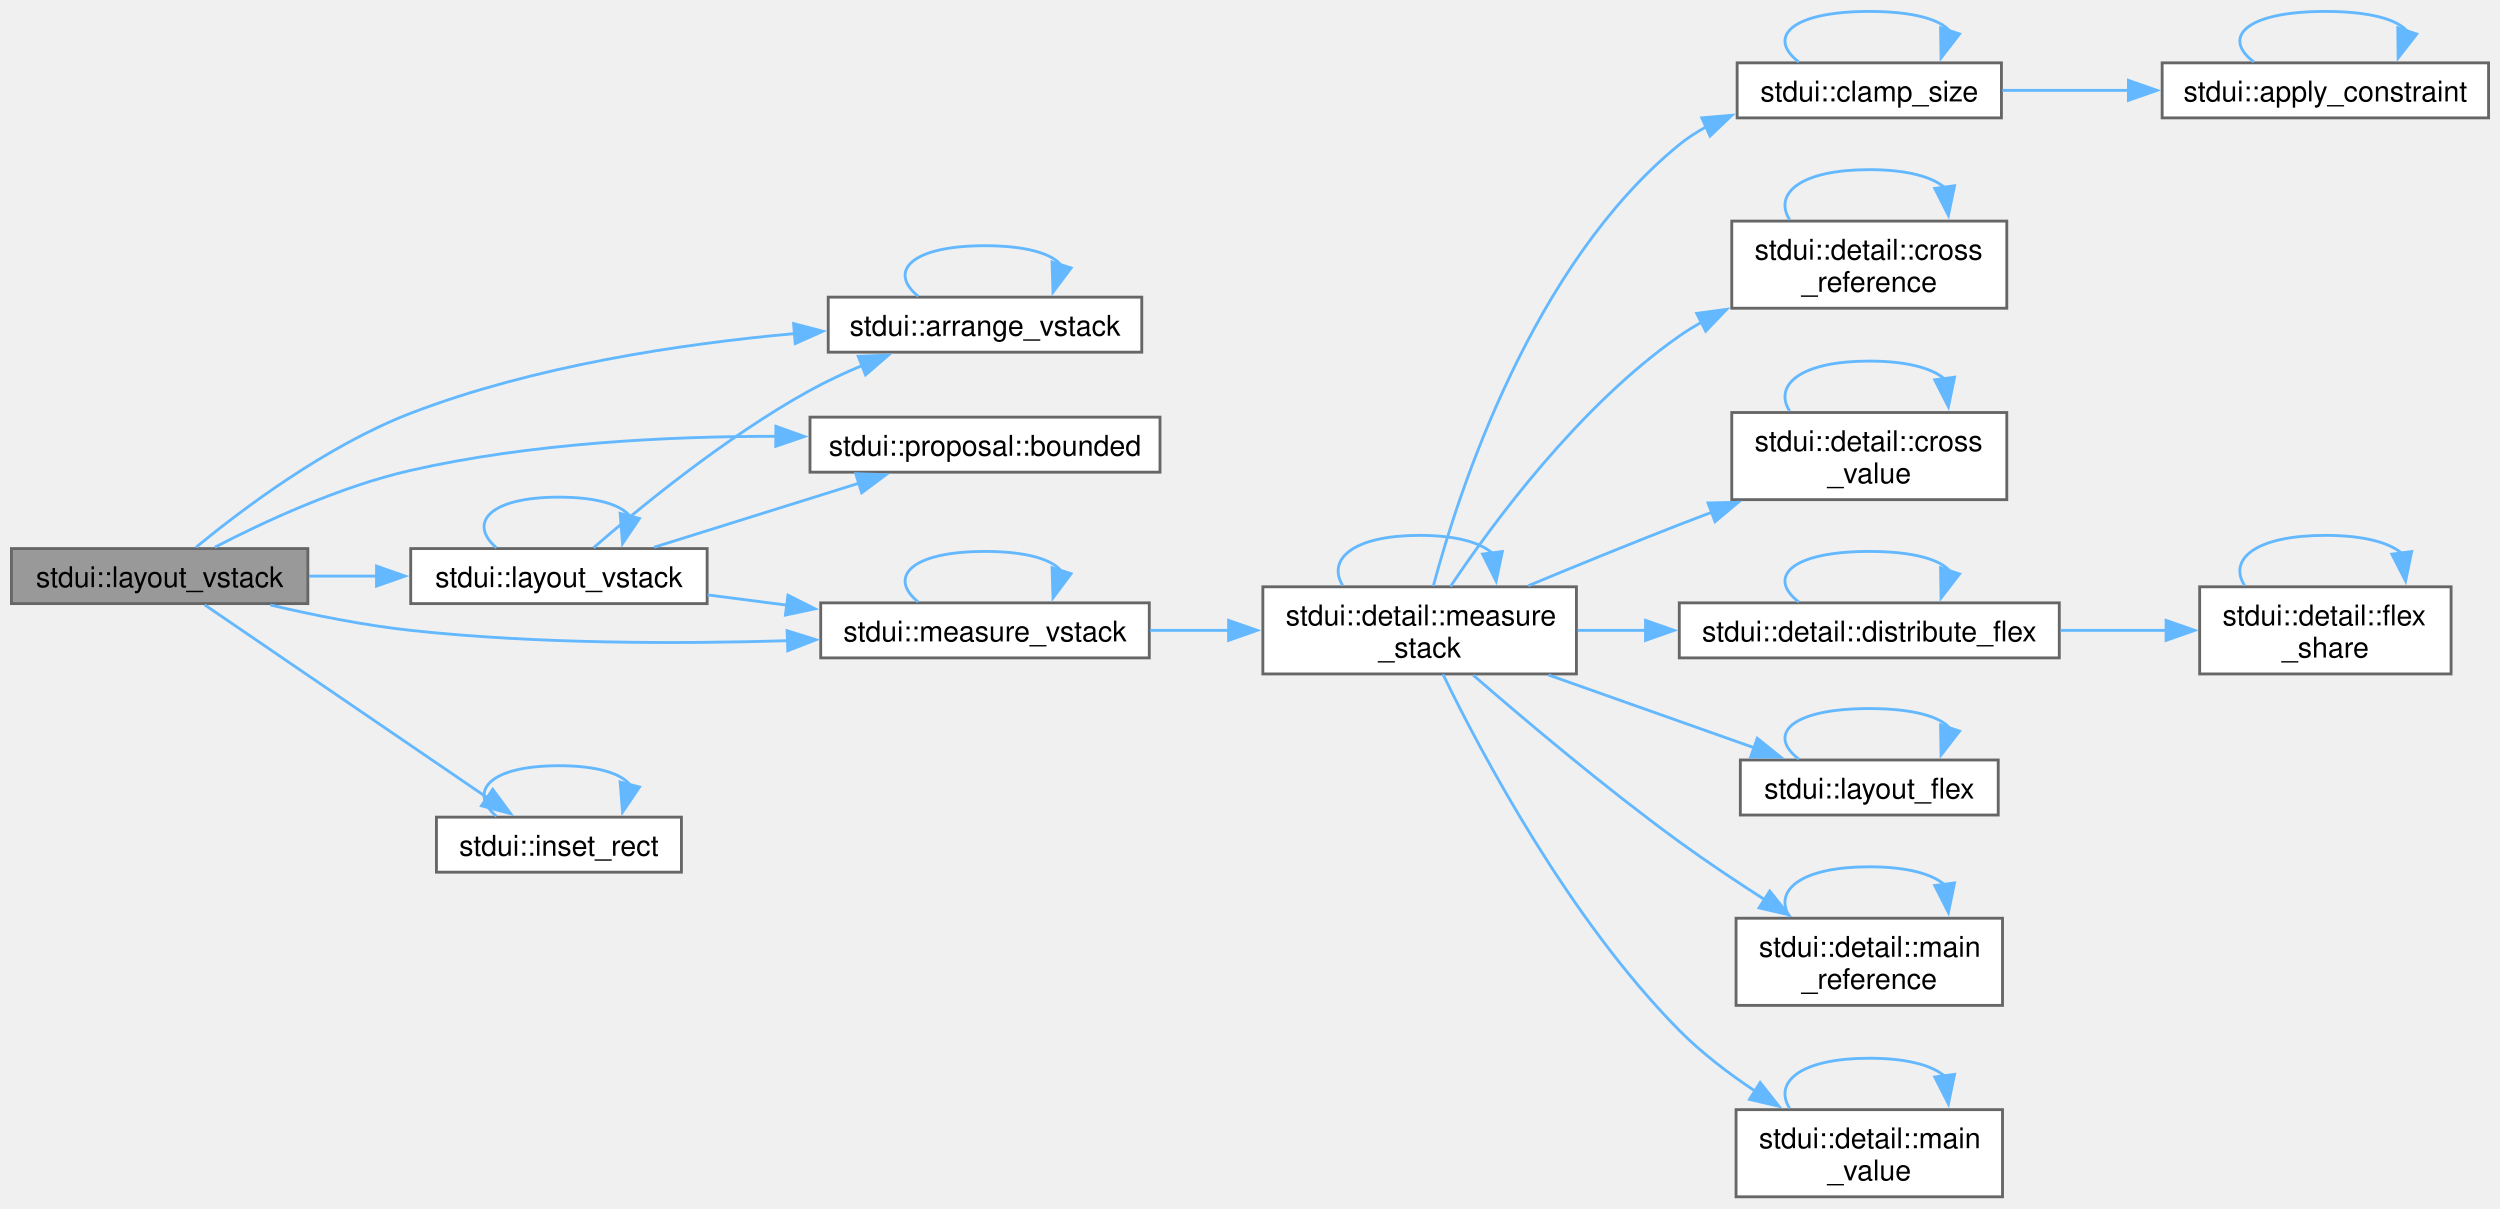
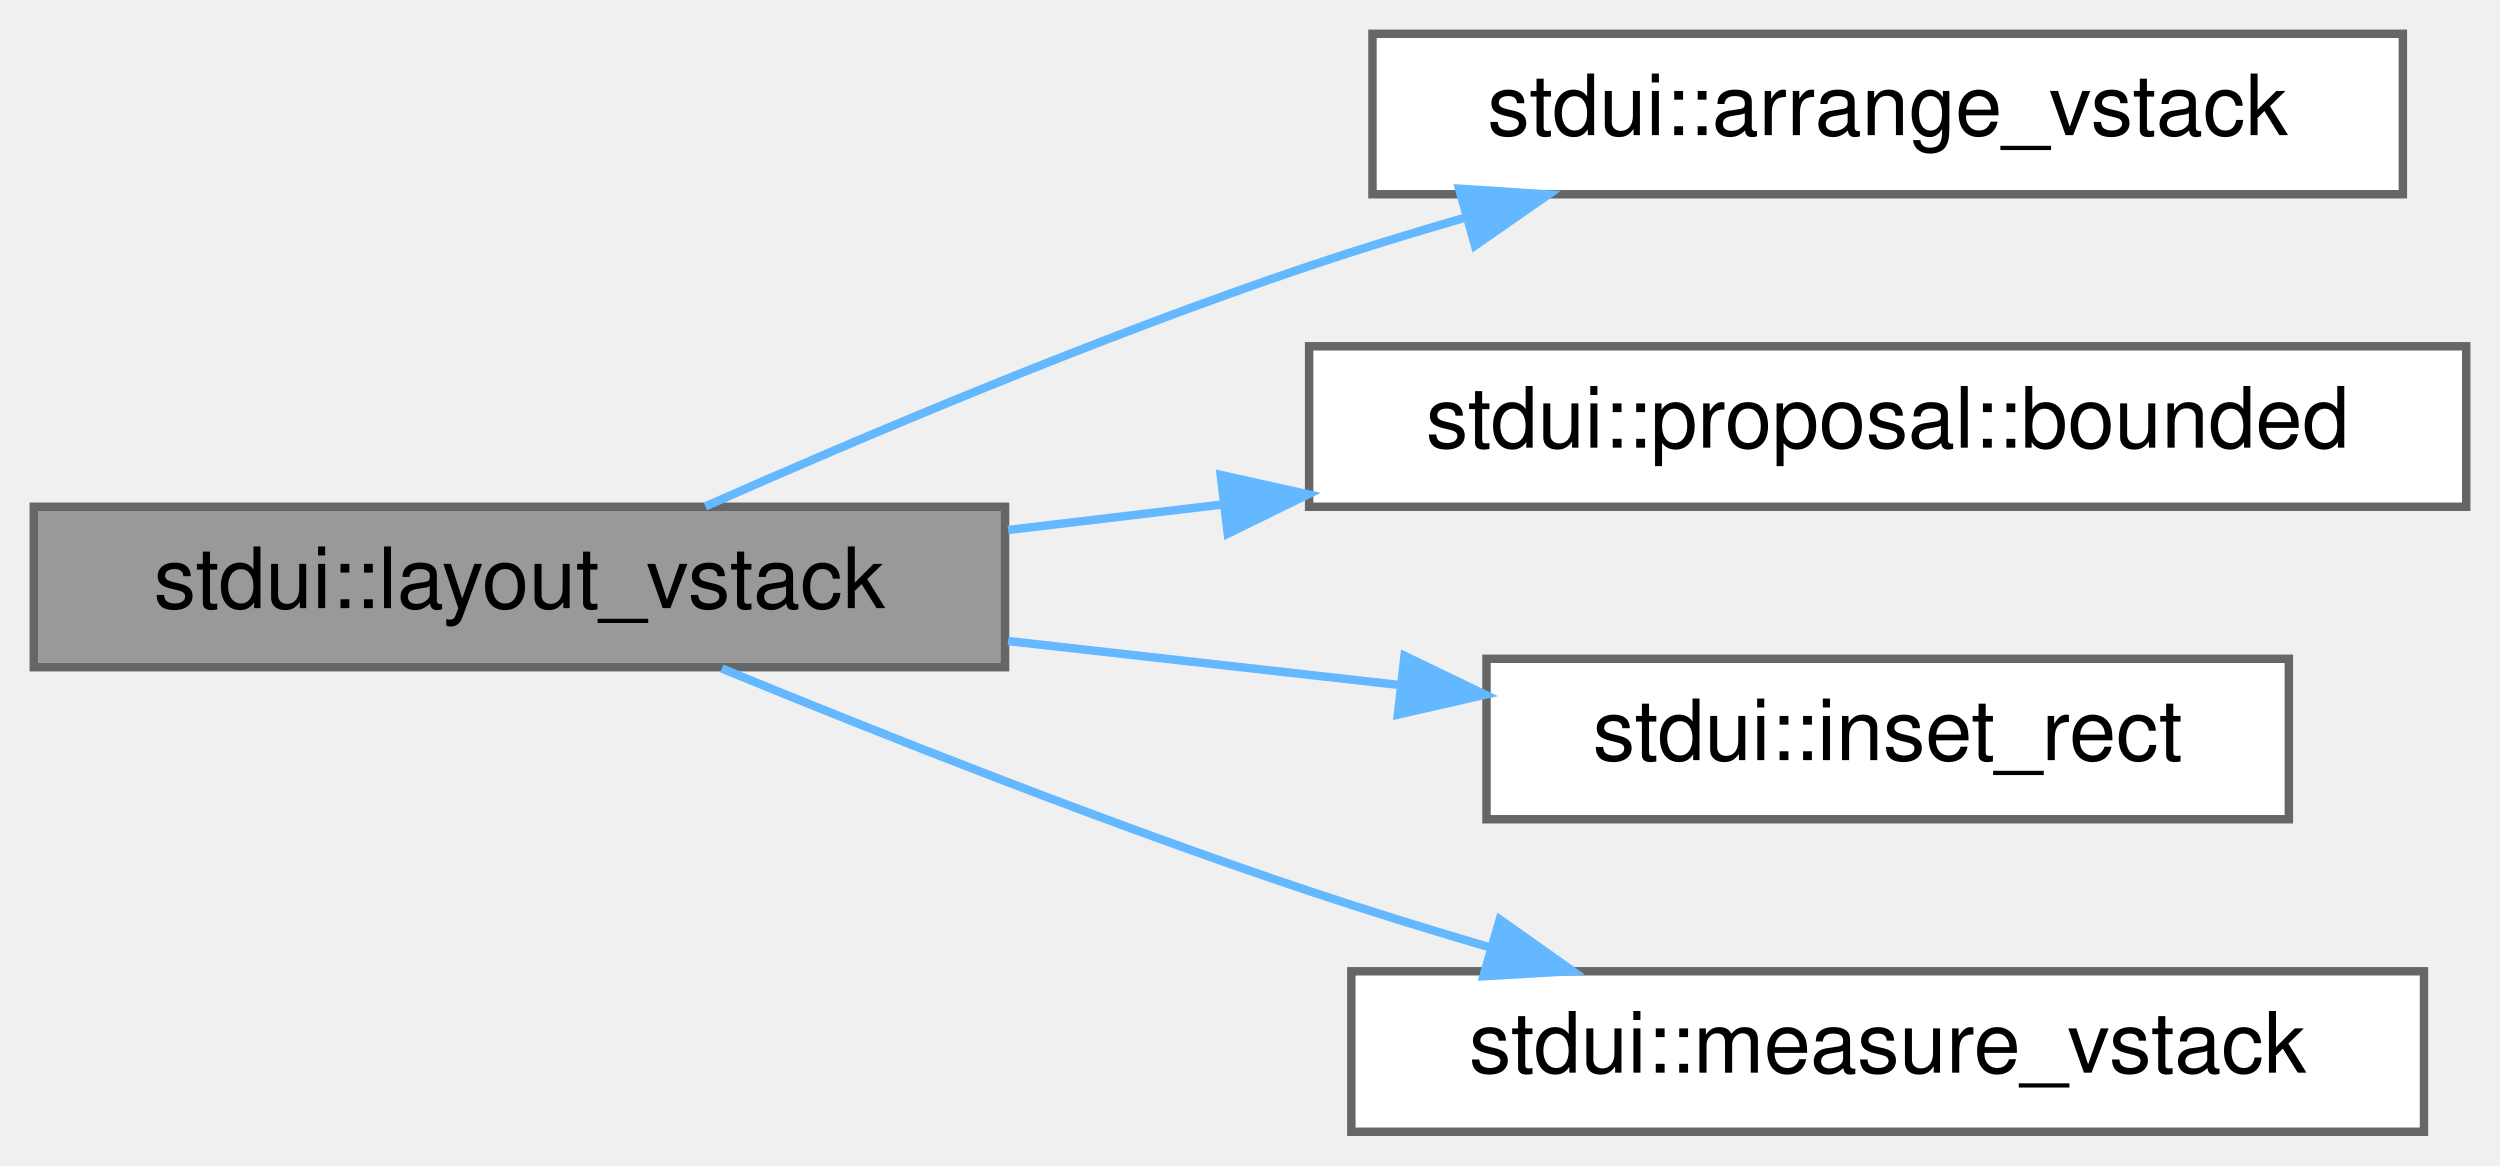
- <svg xmlns="http://www.w3.org/2000/svg" xmlns:xlink="http://www.w3.org/1999/xlink" width="875pt" height="423pt" viewBox="0.00 0.00 875.00 423.00">
-   <g id="graph0" class="graph" transform="scale(1 1) rotate(0) translate(4 418.88)">
+ <svg xmlns="http://www.w3.org/2000/svg" xmlns:xlink="http://www.w3.org/1999/xlink" width="296pt" height="138pt" viewBox="0.00 0.00 296.00 138.00">
+   <g id="graph0" class="graph" transform="scale(1 1) rotate(0) translate(4 134)">
    <g id="Node000001" class="node">
      <g id="a_Node000001">
        <a xlink:title="Measures and arranges a vertical stack using complete options.">
-           <polygon fill="#999999" stroke="#666666" points="103.75,-226.88 0,-226.88 0,-207.62 103.75,-207.62 103.75,-226.88" />
-           <text xml:space="preserve" text-anchor="middle" x="51.88" y="-213.38" font-family="Helvetica,sans-Serif" font-size="10.00">stdui::layout_vstack</text>
+           <polygon fill="#999999" stroke="#666666" points="115,-74 0,-74 0,-55 115,-55 115,-74" />
+           <text text-anchor="middle" x="57.5" y="-62" font-family="Helvetica,sans-Serif" font-size="10.00">stdui::layout_vstack</text>
        </a>
      </g>
    </g>
    <g id="Node000002" class="node">
      <g id="a_Node000002">
        <a xlink:href="namespacestdui.html#a7d1f13f8976d99a55448ee49d162b1ff" target="_top" xlink:title="Places measured vertical children according to cross-axis alignment.">
-           <polygon fill="white" stroke="#666666" points="395.62,-314.88 285.88,-314.88 285.88,-295.62 395.62,-295.62 395.62,-314.88" />
-           <text xml:space="preserve" text-anchor="middle" x="340.75" y="-301.38" font-family="Helvetica,sans-Serif" font-size="10.00">stdui::arrange_vstack</text>
+           <polygon fill="white" stroke="#666666" points="280.5,-130 158.5,-130 158.5,-111 280.5,-111 280.5,-130" />
+           <text text-anchor="middle" x="219.5" y="-118" font-family="Helvetica,sans-Serif" font-size="10.00">stdui::arrange_vstack</text>
        </a>
      </g>
    </g>
    <g id="edge1_Node000001_Node000002" class="edge">
      <g id="a_edge1_Node000001_Node000002">
        <a xlink:title=" ">
-           <path fill="none" stroke="#63b8ff" d="M64.61,-227.35C80.51,-240.44 110.29,-262.92 139.75,-274.25 182.73,-290.78 234.12,-298.51 274.05,-302.12" />
-           <polygon fill="#63b8ff" stroke="#63b8ff" points="273.76,-305.61 284.01,-302.95 274.33,-298.63 273.76,-305.61" />
+           <path fill="none" stroke="#63b8ff" d="M79.51,-74.04C98.07,-82.25 125.99,-94.07 151,-102.5 156.96,-104.51 163.27,-106.44 169.55,-108.25" />
+           <polygon fill="#63b8ff" stroke="#63b8ff" points="168.76,-111.66 179.34,-110.97 170.64,-104.92 168.76,-111.66" />
        </a>
      </g>
    </g>
    <g id="Node000003" class="node">
      <g id="a_Node000003">
        <a xlink:href="structstdui_1_1proposal.html#a5e2a2e82a8e215181cce83f6331befab" target="_top" xlink:title=" ">
-           <polygon fill="white" stroke="#666666" points="402,-272.88 279.5,-272.88 279.5,-253.62 402,-253.62 402,-272.88" />
-           <text xml:space="preserve" text-anchor="middle" x="340.75" y="-259.38" font-family="Helvetica,sans-Serif" font-size="10.00">stdui::proposal::bounded</text>
+           <polygon fill="white" stroke="#666666" points="288,-93 151,-93 151,-74 288,-74 288,-93" />
+           <text text-anchor="middle" x="219.5" y="-81" font-family="Helvetica,sans-Serif" font-size="10.00">stdui::proposal::bounded</text>
        </a>
      </g>
    </g>
-     <g id="edge3_Node000001_Node000003" class="edge">
-       <g id="a_edge3_Node000001_Node000003">
+     <g id="edge2_Node000001_Node000003" class="edge">
+       <g id="a_edge2_Node000001_Node000003">
        <a xlink:title=" ">
-           <path fill="none" stroke="#63b8ff" d="M71.2,-227.35C88.35,-236.24 114.97,-248.61 139.75,-254.25 181.55,-263.76 229.49,-266.2 267.95,-266.17" />
-           <polygon fill="#63b8ff" stroke="#63b8ff" points="267.56,-269.67 277.54,-266.1 267.51,-262.67 267.56,-269.67" />
+           <path fill="none" stroke="#63b8ff" d="M115.36,-71.25C123.62,-72.23 132.25,-73.26 140.84,-74.28" />
+           <polygon fill="#63b8ff" stroke="#63b8ff" points="140.53,-77.77 150.88,-75.47 141.36,-70.81 140.53,-77.77" />
        </a>
      </g>
    </g>
    <g id="Node000004" class="node">
      <g id="a_Node000004">
        <a xlink:href="namespacestdui.html#a3022a0e061fa954f468ef81ae2797323" target="_top" xlink:title="Returns a rectangle inset by the supplied padding.">
-           <polygon fill="white" stroke="#666666" points="234.5,-132.88 148.75,-132.88 148.75,-113.62 234.5,-113.62 234.5,-132.88" />
-           <text xml:space="preserve" text-anchor="middle" x="191.62" y="-119.38" font-family="Helvetica,sans-Serif" font-size="10.00">stdui::inset_rect</text>
+           <polygon fill="white" stroke="#666666" points="267,-56 172,-56 172,-37 267,-37 267,-56" />
+           <text text-anchor="middle" x="219.5" y="-44" font-family="Helvetica,sans-Serif" font-size="10.00">stdui::inset_rect</text>
        </a>
      </g>
    </g>
-     <g id="edge4_Node000001_Node000004" class="edge">
-       <g id="a_edge4_Node000001_Node000004">
+     <g id="edge3_Node000001_Node000004" class="edge">
+       <g id="a_edge3_Node000001_Node000004">
        <a xlink:title=" ">
-           <path fill="none" stroke="#63b8ff" d="M67.62,-207.19C91.33,-191.01 138.18,-159.04 166.73,-139.56" />
-           <polygon fill="#63b8ff" stroke="#63b8ff" points="168.45,-142.62 174.74,-134.09 164.51,-136.84 168.45,-142.62" />
+           <path fill="none" stroke="#63b8ff" d="M115.36,-58.1C130.39,-56.41 146.62,-54.59 161.65,-52.9" />
+           <polygon fill="#63b8ff" stroke="#63b8ff" points="162.3,-56.35 171.84,-51.75 161.51,-49.39 162.3,-56.35" />
        </a>
      </g>
    </g>
    <g id="Node000005" class="node">
      <g id="a_Node000005">
-         <a xlink:href="namespacestdui.html#a1e7351d55441d0716eae378570faed7e" target="_top" xlink:title="Measures and arranges children in one vertical stack pass.">
-           <polygon fill="white" stroke="#666666" points="243.5,-226.88 139.75,-226.88 139.75,-207.62 243.5,-207.62 243.5,-226.88" />
-           <text xml:space="preserve" text-anchor="middle" x="191.62" y="-213.38" font-family="Helvetica,sans-Serif" font-size="10.00">stdui::layout_vstack</text>
+         <a xlink:href="namespacestdui.html#a44794fc50535a5fc49d2b0b034d20f93" target="_top" xlink:title="Measures vertical children and distributes height by flexibility.">
+           <polygon fill="white" stroke="#666666" points="283,-19 156,-19 156,0 283,0 283,-19" />
+           <text text-anchor="middle" x="219.5" y="-7" font-family="Helvetica,sans-Serif" font-size="10.00">stdui::measure_vstack</text>
        </a>
      </g>
    </g>
-     <g id="edge6_Node000001_Node000005" class="edge">
-       <g id="a_edge6_Node000001_Node000005">
+     <g id="edge4_Node000001_Node000005" class="edge">
+       <g id="a_edge4_Node000001_Node000005">
        <a xlink:title=" ">
-           <path fill="none" stroke="#63b8ff" d="M104.17,-217.25C111.88,-217.25 119.9,-217.25 127.82,-217.25" />
-           <polygon fill="#63b8ff" stroke="#63b8ff" points="127.78,-220.75 137.78,-217.25 127.78,-213.75 127.78,-220.75" />
-         </a>
-       </g>
-     </g>
-     <g id="Node000006" class="node">
-       <g id="a_Node000006">
-         <a xlink:href="namespacestdui.html#a44794fc50535a5fc49d2b0b034d20f93" target="_top" xlink:title="Measures vertical children and distributes height by flexibility.">
-           <polygon fill="white" stroke="#666666" points="398.25,-207.88 283.25,-207.88 283.25,-188.62 398.25,-188.62 398.25,-207.88" />
-           <text xml:space="preserve" text-anchor="middle" x="340.75" y="-194.38" font-family="Helvetica,sans-Serif" font-size="10.00">stdui::measure_vstack</text>
-         </a>
-       </g>
-     </g>
-     <g id="edge32_Node000001_Node000006" class="edge">
-       <g id="a_edge32_Node000001_Node000006">
-         <a xlink:title=" ">
-           <path fill="none" stroke="#63b8ff" d="M90.64,-207.14C105.79,-203.57 123.48,-200.01 139.75,-198.25 183.58,-193.51 233.13,-193.47 271.94,-194.64" />
-           <polygon fill="#63b8ff" stroke="#63b8ff" points="271.48,-198.13 281.6,-194.97 271.72,-191.13 271.48,-198.13" />
-         </a>
-       </g>
-     </g>
-     <g id="edge2_Node000002_Node000002" class="edge">
-       <g id="a_edge2_Node000002_Node000002">
-         <a xlink:title=" ">
-           <path fill="none" stroke="#63b8ff" d="M317.4,-315.16C306.75,-323.77 314.54,-332.88 340.75,-332.88 355.5,-332.88 364.41,-329.99 367.49,-325.94" />
-           <polygon fill="#63b8ff" stroke="#63b8ff" points="370.89,-325.09 364.55,-316.61 364.22,-327.2 370.89,-325.09" />
-         </a>
-       </g>
-     </g>
-     <g id="edge5_Node000004_Node000004" class="edge">
-       <g id="a_edge5_Node000004_Node000004">
-         <a xlink:title=" ">
-           <path fill="none" stroke="#63b8ff" d="M169.75,-133.16C159.77,-141.77 167.06,-150.88 191.62,-150.88 205.06,-150.88 213.33,-148.15 216.43,-144.28" />
-           <polygon fill="#63b8ff" stroke="#63b8ff" points="219.82,-143.41 213.89,-134.63 213.05,-145.19 219.82,-143.41" />
-         </a>
-       </g>
-     </g>
-     <g id="edge7_Node000005_Node000002" class="edge">
-       <g id="a_edge7_Node000005_Node000002">
-         <a xlink:title=" ">
-           <path fill="none" stroke="#63b8ff" d="M203.73,-227.17C219.6,-240.97 250.13,-266.07 279.5,-282.25 285.28,-285.43 291.59,-288.37 297.88,-291.01" />
-           <polygon fill="#63b8ff" stroke="#63b8ff" points="296.37,-294.17 306.95,-294.59 298.94,-287.66 296.37,-294.17" />
-         </a>
-       </g>
-     </g>
-     <g id="edge8_Node000005_Node000003" class="edge">
-       <g id="a_edge8_Node000005_Node000003">
-         <a xlink:title=" ">
-           <path fill="none" stroke="#63b8ff" d="M224.91,-227.34C245.99,-233.94 273.76,-242.62 296.71,-249.79" />
-           <polygon fill="#63b8ff" stroke="#63b8ff" points="295.5,-253.08 306.09,-252.73 297.59,-246.4 295.5,-253.08" />
-         </a>
-       </g>
-     </g>
-     <g id="edge9_Node000005_Node000005" class="edge">
-       <g id="a_edge9_Node000005_Node000005">
-         <a xlink:title=" ">
-           <path fill="none" stroke="#63b8ff" d="M169.75,-227.16C159.77,-235.77 167.06,-244.88 191.62,-244.88 205.06,-244.88 213.33,-242.15 216.43,-238.28" />
-           <polygon fill="#63b8ff" stroke="#63b8ff" points="219.82,-237.41 213.89,-228.63 213.05,-239.19 219.82,-237.41" />
-         </a>
-       </g>
-     </g>
-     <g id="edge10_Node000005_Node000006" class="edge">
-       <g id="a_edge10_Node000005_Node000006">
-         <a xlink:title=" ">
-           <path fill="none" stroke="#63b8ff" d="M243.67,-210.66C252.64,-209.5 262.1,-208.28 271.45,-207.07" />
-           <polygon fill="#63b8ff" stroke="#63b8ff" points="271.79,-210.56 281.25,-205.8 270.89,-203.61 271.79,-210.56" />
-         </a>
-       </g>
-     </g>
-     <g id="edge31_Node000006_Node000006" class="edge">
-       <g id="a_edge31_Node000006_Node000006">
-         <a xlink:title=" ">
-           <path fill="none" stroke="#63b8ff" d="M317.4,-208.16C306.75,-216.77 314.54,-225.88 340.75,-225.88 355.5,-225.88 364.41,-222.99 367.49,-218.94" />
-           <polygon fill="#63b8ff" stroke="#63b8ff" points="370.89,-218.09 364.55,-209.61 364.22,-220.2 370.89,-218.09" />
-         </a>
-       </g>
-     </g>
-     <g id="Node000007" class="node">
-       <g id="a_Node000007">
-         <a xlink:href="namespacestdui_1_1detail.html#a34885f527b4f92f9e8e98a389e4eaa6e" target="_top" xlink:title=" ">
-           <polygon fill="white" stroke="#666666" points="547.75,-213.5 438,-213.5 438,-183 547.75,-183 547.75,-213.5" />
-           <text xml:space="preserve" text-anchor="start" x="446" y="-200" font-family="Helvetica,sans-Serif" font-size="10.00">stdui::detail::measure</text>
-           <text xml:space="preserve" text-anchor="middle" x="492.88" y="-188.75" font-family="Helvetica,sans-Serif" font-size="10.00">_stack</text>
-         </a>
-       </g>
-     </g>
-     <g id="edge11_Node000006_Node000007" class="edge">
-       <g id="a_edge11_Node000006_Node000007">
-         <a xlink:title=" ">
-           <path fill="none" stroke="#63b8ff" d="M398.51,-198.25C407.5,-198.25 416.86,-198.25 426.04,-198.25" />
-           <polygon fill="#63b8ff" stroke="#63b8ff" points="426.01,-201.75 436.01,-198.25 426.01,-194.75 426.01,-201.75" />
-         </a>
-       </g>
-     </g>
-     <g id="edge30_Node000007_Node000007" class="edge">
-       <g id="a_edge30_Node000007_Node000007">
-         <a xlink:title=" ">
-           <path fill="none" stroke="#63b8ff" d="M465.92,-213.99C460.42,-223.06 469.4,-231.5 492.88,-231.5 505.71,-231.5 514.22,-228.97 518.39,-225.2" />
-           <polygon fill="#63b8ff" stroke="#63b8ff" points="521.83,-225.85 519.64,-215.49 514.89,-224.96 521.83,-225.85" />
-         </a>
-       </g>
-     </g>
-     <g id="Node000008" class="node">
-       <g id="a_Node000008">
-         <a xlink:href="namespacestdui.html#a12b5e2f23c37010d98c2c70f38940671" target="_top" xlink:title="Applies proposal constraints to a size.">
-           <polygon fill="white" stroke="#666666" points="696.5,-396.88 604,-396.88 604,-377.62 696.5,-377.62 696.5,-396.88" />
-           <text xml:space="preserve" text-anchor="middle" x="650.25" y="-383.38" font-family="Helvetica,sans-Serif" font-size="10.00">stdui::clamp_size</text>
-         </a>
-       </g>
-     </g>
-     <g id="edge12_Node000007_Node000008" class="edge">
-       <g id="a_edge12_Node000007_Node000008">
-         <a xlink:title=" ">
-           <path fill="none" stroke="#63b8ff" d="M497.66,-213.79C506.63,-247.24 532.36,-326.41 583.75,-368.25 586.64,-370.61 589.81,-372.67 593.15,-374.48" />
-           <polygon fill="#63b8ff" stroke="#63b8ff" points="591.63,-377.63 602.18,-378.54 594.5,-371.24 591.63,-377.63" />
-         </a>
-       </g>
-     </g>
-     <g id="Node000010" class="node">
-       <g id="a_Node000010">
-         <a xlink:href="namespacestdui_1_1detail.html#ac21279841ce8188be6580ae4da5bb580" target="_top" xlink:title=" ">
-           <polygon fill="white" stroke="#666666" points="698.38,-341.5 602.12,-341.5 602.12,-311 698.38,-311 698.38,-341.5" />
-           <text xml:space="preserve" text-anchor="start" x="610.12" y="-328" font-family="Helvetica,sans-Serif" font-size="10.00">stdui::detail::cross</text>
-           <text xml:space="preserve" text-anchor="middle" x="650.25" y="-316.75" font-family="Helvetica,sans-Serif" font-size="10.00">_reference</text>
-         </a>
-       </g>
-     </g>
-     <g id="edge16_Node000007_Node000010" class="edge">
-       <g id="a_edge16_Node000007_Node000010">
-         <a xlink:title=" ">
-           <path fill="none" stroke="#63b8ff" d="M503.67,-213.63C518.51,-235.82 548.71,-276.81 583.75,-301.25 586.24,-302.99 588.86,-304.62 591.57,-306.16" />
-           <polygon fill="#63b8ff" stroke="#63b8ff" points="589.83,-309.19 600.33,-310.61 593,-302.96 589.83,-309.19" />
-         </a>
-       </g>
-     </g>
-     <g id="Node000011" class="node">
-       <g id="a_Node000011">
-         <a xlink:href="namespacestdui_1_1detail.html#a8a550ca16d49d373a56ecf99b53330ae" target="_top" xlink:title=" ">
-           <polygon fill="white" stroke="#666666" points="698.38,-274.5 602.12,-274.5 602.12,-244 698.38,-244 698.38,-274.5" />
-           <text xml:space="preserve" text-anchor="start" x="610.12" y="-261" font-family="Helvetica,sans-Serif" font-size="10.00">stdui::detail::cross</text>
-           <text xml:space="preserve" text-anchor="middle" x="650.25" y="-249.75" font-family="Helvetica,sans-Serif" font-size="10.00">_value</text>
-         </a>
-       </g>
-     </g>
-     <g id="edge18_Node000007_Node000011" class="edge">
-       <g id="a_edge18_Node000007_Node000011">
-         <a xlink:title=" ">
-           <path fill="none" stroke="#63b8ff" d="M530.91,-213.88C547.08,-220.6 566.29,-228.46 583.75,-235.25 587.53,-236.72 591.44,-238.21 595.38,-239.7" />
-           <polygon fill="#63b8ff" stroke="#63b8ff" points="593.81,-242.85 604.41,-243.08 596.27,-236.3 593.81,-242.85" />
-         </a>
-       </g>
-     </g>
-     <g id="Node000012" class="node">
-       <g id="a_Node000012">
-         <a xlink:href="namespacestdui_1_1detail.html#a7574967968a418a80f729bda63041610" target="_top" xlink:title=" ">
-           <polygon fill="white" stroke="#666666" points="716.75,-207.88 583.75,-207.88 583.75,-188.62 716.75,-188.62 716.75,-207.88" />
-           <text xml:space="preserve" text-anchor="middle" x="650.25" y="-194.38" font-family="Helvetica,sans-Serif" font-size="10.00">stdui::detail::distribute_flex</text>
-         </a>
-       </g>
-     </g>
-     <g id="edge20_Node000007_Node000012" class="edge">
-       <g id="a_edge20_Node000007_Node000012">
-         <a xlink:title=" ">
-           <path fill="none" stroke="#63b8ff" d="M548.22,-198.25C555.95,-198.25 564.02,-198.25 572.09,-198.25" />
-           <polygon fill="#63b8ff" stroke="#63b8ff" points="571.93,-201.75 581.93,-198.25 571.93,-194.75 571.93,-201.75" />
-         </a>
-       </g>
-     </g>
-     <g id="Node000014" class="node">
-       <g id="a_Node000014">
-         <a xlink:href="namespacestdui.html#a072d1995896773753468fbd235914909" target="_top" xlink:title="Returns the space-distribution policy of an element.">
-           <polygon fill="white" stroke="#666666" points="695.38,-152.88 605.12,-152.88 605.12,-133.62 695.38,-133.62 695.38,-152.88" />
-           <text xml:space="preserve" text-anchor="middle" x="650.25" y="-139.38" font-family="Helvetica,sans-Serif" font-size="10.00">stdui::layout_flex</text>
-         </a>
-       </g>
-     </g>
-     <g id="edge24_Node000007_Node000014" class="edge">
-       <g id="a_edge24_Node000007_Node000014">
-         <a xlink:title=" ">
-           <path fill="none" stroke="#63b8ff" d="M537.98,-182.64C560.7,-174.59 588.16,-164.87 610.12,-157.1" />
-           <polygon fill="#63b8ff" stroke="#63b8ff" points="611.04,-160.49 619.3,-153.85 608.71,-153.89 611.04,-160.49" />
-         </a>
-       </g>
-     </g>
-     <g id="Node000015" class="node">
-       <g id="a_Node000015">
-         <a xlink:href="namespacestdui_1_1detail.html#afc760d53caf3bb976a31261fb33822ab" target="_top" xlink:title=" ">
-           <polygon fill="white" stroke="#666666" points="696.88,-97.5 603.62,-97.5 603.62,-67 696.88,-67 696.88,-97.5" />
-           <text xml:space="preserve" text-anchor="start" x="611.62" y="-84" font-family="Helvetica,sans-Serif" font-size="10.00">stdui::detail::main</text>
-           <text xml:space="preserve" text-anchor="middle" x="650.25" y="-72.75" font-family="Helvetica,sans-Serif" font-size="10.00">_reference</text>
-         </a>
-       </g>
-     </g>
-     <g id="edge26_Node000007_Node000015" class="edge">
-       <g id="a_edge26_Node000007_Node000015">
-         <a xlink:title=" ">
-           <path fill="none" stroke="#63b8ff" d="M511.62,-182.58C529.39,-167.13 557.77,-143.17 583.75,-124.25 593.25,-117.33 603.86,-110.26 613.72,-103.95" />
-           <polygon fill="#63b8ff" stroke="#63b8ff" points="615.41,-107.02 621.99,-98.73 611.67,-101.11 615.41,-107.02" />
-         </a>
-       </g>
-     </g>
-     <g id="Node000016" class="node">
-       <g id="a_Node000016">
-         <a xlink:href="namespacestdui_1_1detail.html#a0fe8b222b2031aed52efbceeb15880e1" target="_top" xlink:title=" ">
-           <polygon fill="white" stroke="#666666" points="696.88,-30.5 603.62,-30.5 603.62,0 696.88,0 696.88,-30.5" />
-           <text xml:space="preserve" text-anchor="start" x="611.62" y="-17" font-family="Helvetica,sans-Serif" font-size="10.00">stdui::detail::main</text>
-           <text xml:space="preserve" text-anchor="middle" x="650.25" y="-5.75" font-family="Helvetica,sans-Serif" font-size="10.00">_value</text>
-         </a>
-       </g>
-     </g>
-     <g id="edge28_Node000007_Node000016" class="edge">
-       <g id="a_edge28_Node000007_Node000016">
-         <a xlink:title=" ">
-           <path fill="none" stroke="#63b8ff" d="M501.02,-182.91C514.34,-155.48 545.14,-97.25 583.75,-58.25 591.56,-50.36 601.05,-43.13 610.36,-36.94" />
-           <polygon fill="#63b8ff" stroke="#63b8ff" points="612.06,-40 618.63,-31.69 608.31,-34.09 612.06,-40" />
-         </a>
-       </g>
-     </g>
-     <g id="edge15_Node000008_Node000008" class="edge">
-       <g id="a_edge15_Node000008_Node000008">
-         <a xlink:title=" ">
-           <path fill="none" stroke="#63b8ff" d="M625.61,-397.16C614.37,-405.77 622.59,-414.88 650.25,-414.88 665.81,-414.88 675.22,-411.99 678.47,-407.94" />
-           <polygon fill="#63b8ff" stroke="#63b8ff" points="681.84,-406.99 675.37,-398.6 675.2,-409.19 681.84,-406.99" />
-         </a>
-       </g>
-     </g>
-     <g id="Node000009" class="node">
-       <g id="a_Node000009">
-         <a xlink:href="namespacestdui.html#a3a14a6fe38bfd045f02687b9a62a45f0" target="_top" xlink:title="Applies one optional bound to a scalar value.">
-           <polygon fill="white" stroke="#666666" points="867,-396.88 752.75,-396.88 752.75,-377.62 867,-377.62 867,-396.88" />
-           <text xml:space="preserve" text-anchor="middle" x="809.88" y="-383.38" font-family="Helvetica,sans-Serif" font-size="10.00">stdui::apply_constraint</text>
-         </a>
-       </g>
-     </g>
-     <g id="edge13_Node000008_Node000009" class="edge">
-       <g id="a_edge13_Node000008_Node000009">
-         <a xlink:title=" ">
-           <path fill="none" stroke="#63b8ff" d="M696.84,-387.25C710.68,-387.25 726.19,-387.25 741.16,-387.25" />
-           <polygon fill="#63b8ff" stroke="#63b8ff" points="740.95,-390.75 750.95,-387.25 740.95,-383.75 740.95,-390.75" />
-         </a>
-       </g>
-     </g>
-     <g id="edge14_Node000009_Node000009" class="edge">
-       <g id="a_edge14_Node000009_Node000009">
-         <a xlink:title=" ">
-           <path fill="none" stroke="#63b8ff" d="M784.88,-397.16C773.49,-405.77 781.82,-414.88 809.88,-414.88 825.66,-414.88 835.2,-411.99 838.5,-407.94" />
-           <polygon fill="#63b8ff" stroke="#63b8ff" points="841.86,-406.96 835.35,-398.6 835.23,-409.19 841.86,-406.96" />
-         </a>
-       </g>
-     </g>
-     <g id="edge17_Node000010_Node000010" class="edge">
-       <g id="a_edge17_Node000010_Node000010">
-         <a xlink:title=" ">
-           <path fill="none" stroke="#63b8ff" d="M622.36,-341.99C616.67,-351.06 625.97,-359.5 650.25,-359.5 663.53,-359.5 672.33,-356.97 676.64,-353.2" />
-           <polygon fill="#63b8ff" stroke="#63b8ff" points="680.09,-353.86 677.94,-343.49 673.15,-352.94 680.09,-353.86" />
-         </a>
-       </g>
-     </g>
-     <g id="edge19_Node000011_Node000011" class="edge">
-       <g id="a_edge19_Node000011_Node000011">
-         <a xlink:title=" ">
-           <path fill="none" stroke="#63b8ff" d="M622.36,-274.99C616.67,-284.06 625.97,-292.5 650.25,-292.5 663.53,-292.5 672.33,-289.97 676.64,-286.2" />
-           <polygon fill="#63b8ff" stroke="#63b8ff" points="680.09,-286.86 677.94,-276.49 673.15,-285.94 680.09,-286.86" />
-         </a>
-       </g>
-     </g>
-     <g id="edge21_Node000012_Node000012" class="edge">
-       <g id="a_edge21_Node000012_Node000012">
-         <a xlink:title=" ">
-           <path fill="none" stroke="#63b8ff" d="M625.61,-208.16C614.37,-216.77 622.59,-225.88 650.25,-225.88 665.81,-225.88 675.22,-222.99 678.47,-218.94" />
-           <polygon fill="#63b8ff" stroke="#63b8ff" points="681.84,-217.99 675.37,-209.6 675.2,-220.19 681.84,-217.99" />
-         </a>
-       </g>
-     </g>
-     <g id="Node000013" class="node">
-       <g id="a_Node000013">
-         <a xlink:href="namespacestdui_1_1detail.html#a2534548232b90fc41129a903d6e69531" target="_top" xlink:title=" ">
-           <polygon fill="white" stroke="#666666" points="853.88,-213.5 765.88,-213.5 765.88,-183 853.88,-183 853.88,-213.5" />
-           <text xml:space="preserve" text-anchor="start" x="773.88" y="-200" font-family="Helvetica,sans-Serif" font-size="10.00">stdui::detail::flex</text>
-           <text xml:space="preserve" text-anchor="middle" x="809.88" y="-188.75" font-family="Helvetica,sans-Serif" font-size="10.00">_share</text>
-         </a>
-       </g>
-     </g>
-     <g id="edge22_Node000012_Node000013" class="edge">
-       <g id="a_edge22_Node000012_Node000013">
-         <a xlink:title=" ">
-           <path fill="none" stroke="#63b8ff" d="M717.18,-198.25C729.59,-198.25 742.43,-198.25 754.43,-198.25" />
-           <polygon fill="#63b8ff" stroke="#63b8ff" points="754.13,-201.75 764.13,-198.25 754.13,-194.75 754.13,-201.75" />
-         </a>
-       </g>
-     </g>
-     <g id="edge23_Node000013_Node000013" class="edge">
-       <g id="a_edge23_Node000013_Node000013">
-         <a xlink:title=" ">
-           <path fill="none" stroke="#63b8ff" d="M781.59,-213.99C775.82,-223.06 785.25,-231.5 809.88,-231.5 823.34,-231.5 832.27,-228.97 836.64,-225.2" />
-           <polygon fill="#63b8ff" stroke="#63b8ff" points="840.09,-225.86 837.96,-215.49 833.15,-224.93 840.09,-225.86" />
-         </a>
-       </g>
-     </g>
-     <g id="edge25_Node000014_Node000014" class="edge">
-       <g id="a_edge25_Node000014_Node000014">
-         <a xlink:title=" ">
-           <path fill="none" stroke="#63b8ff" d="M625.61,-153.16C614.37,-161.77 622.59,-170.88 650.25,-170.88 665.81,-170.88 675.22,-167.99 678.47,-163.94" />
-           <polygon fill="#63b8ff" stroke="#63b8ff" points="681.84,-162.99 675.37,-154.6 675.2,-165.19 681.84,-162.99" />
-         </a>
-       </g>
-     </g>
-     <g id="edge27_Node000015_Node000015" class="edge">
-       <g id="a_edge27_Node000015_Node000015">
-         <a xlink:title=" ">
-           <path fill="none" stroke="#63b8ff" d="M622.36,-97.99C616.67,-107.06 625.97,-115.5 650.25,-115.5 663.53,-115.5 672.33,-112.97 676.64,-109.2" />
-           <polygon fill="#63b8ff" stroke="#63b8ff" points="680.09,-109.86 677.94,-99.49 673.15,-108.94 680.09,-109.86" />
-         </a>
-       </g>
-     </g>
-     <g id="edge29_Node000016_Node000016" class="edge">
-       <g id="a_edge29_Node000016_Node000016">
-         <a xlink:title=" ">
-           <path fill="none" stroke="#63b8ff" d="M622.36,-30.99C616.67,-40.06 625.97,-48.5 650.25,-48.5 663.53,-48.5 672.33,-45.97 676.64,-42.2" />
-           <polygon fill="#63b8ff" stroke="#63b8ff" points="680.09,-42.86 677.94,-32.49 673.15,-41.94 680.09,-42.86" />
+           <path fill="none" stroke="#63b8ff" d="M81.46,-54.85C100.04,-47.21 126.98,-36.53 151,-28.5 157.91,-26.19 165.27,-23.92 172.5,-21.8" />
+           <polygon fill="#63b8ff" stroke="#63b8ff" points="173.57,-25.14 182.22,-19.02 171.64,-18.41 173.57,-25.14" />
        </a>
      </g>
    </g>
  </g>
</svg>
